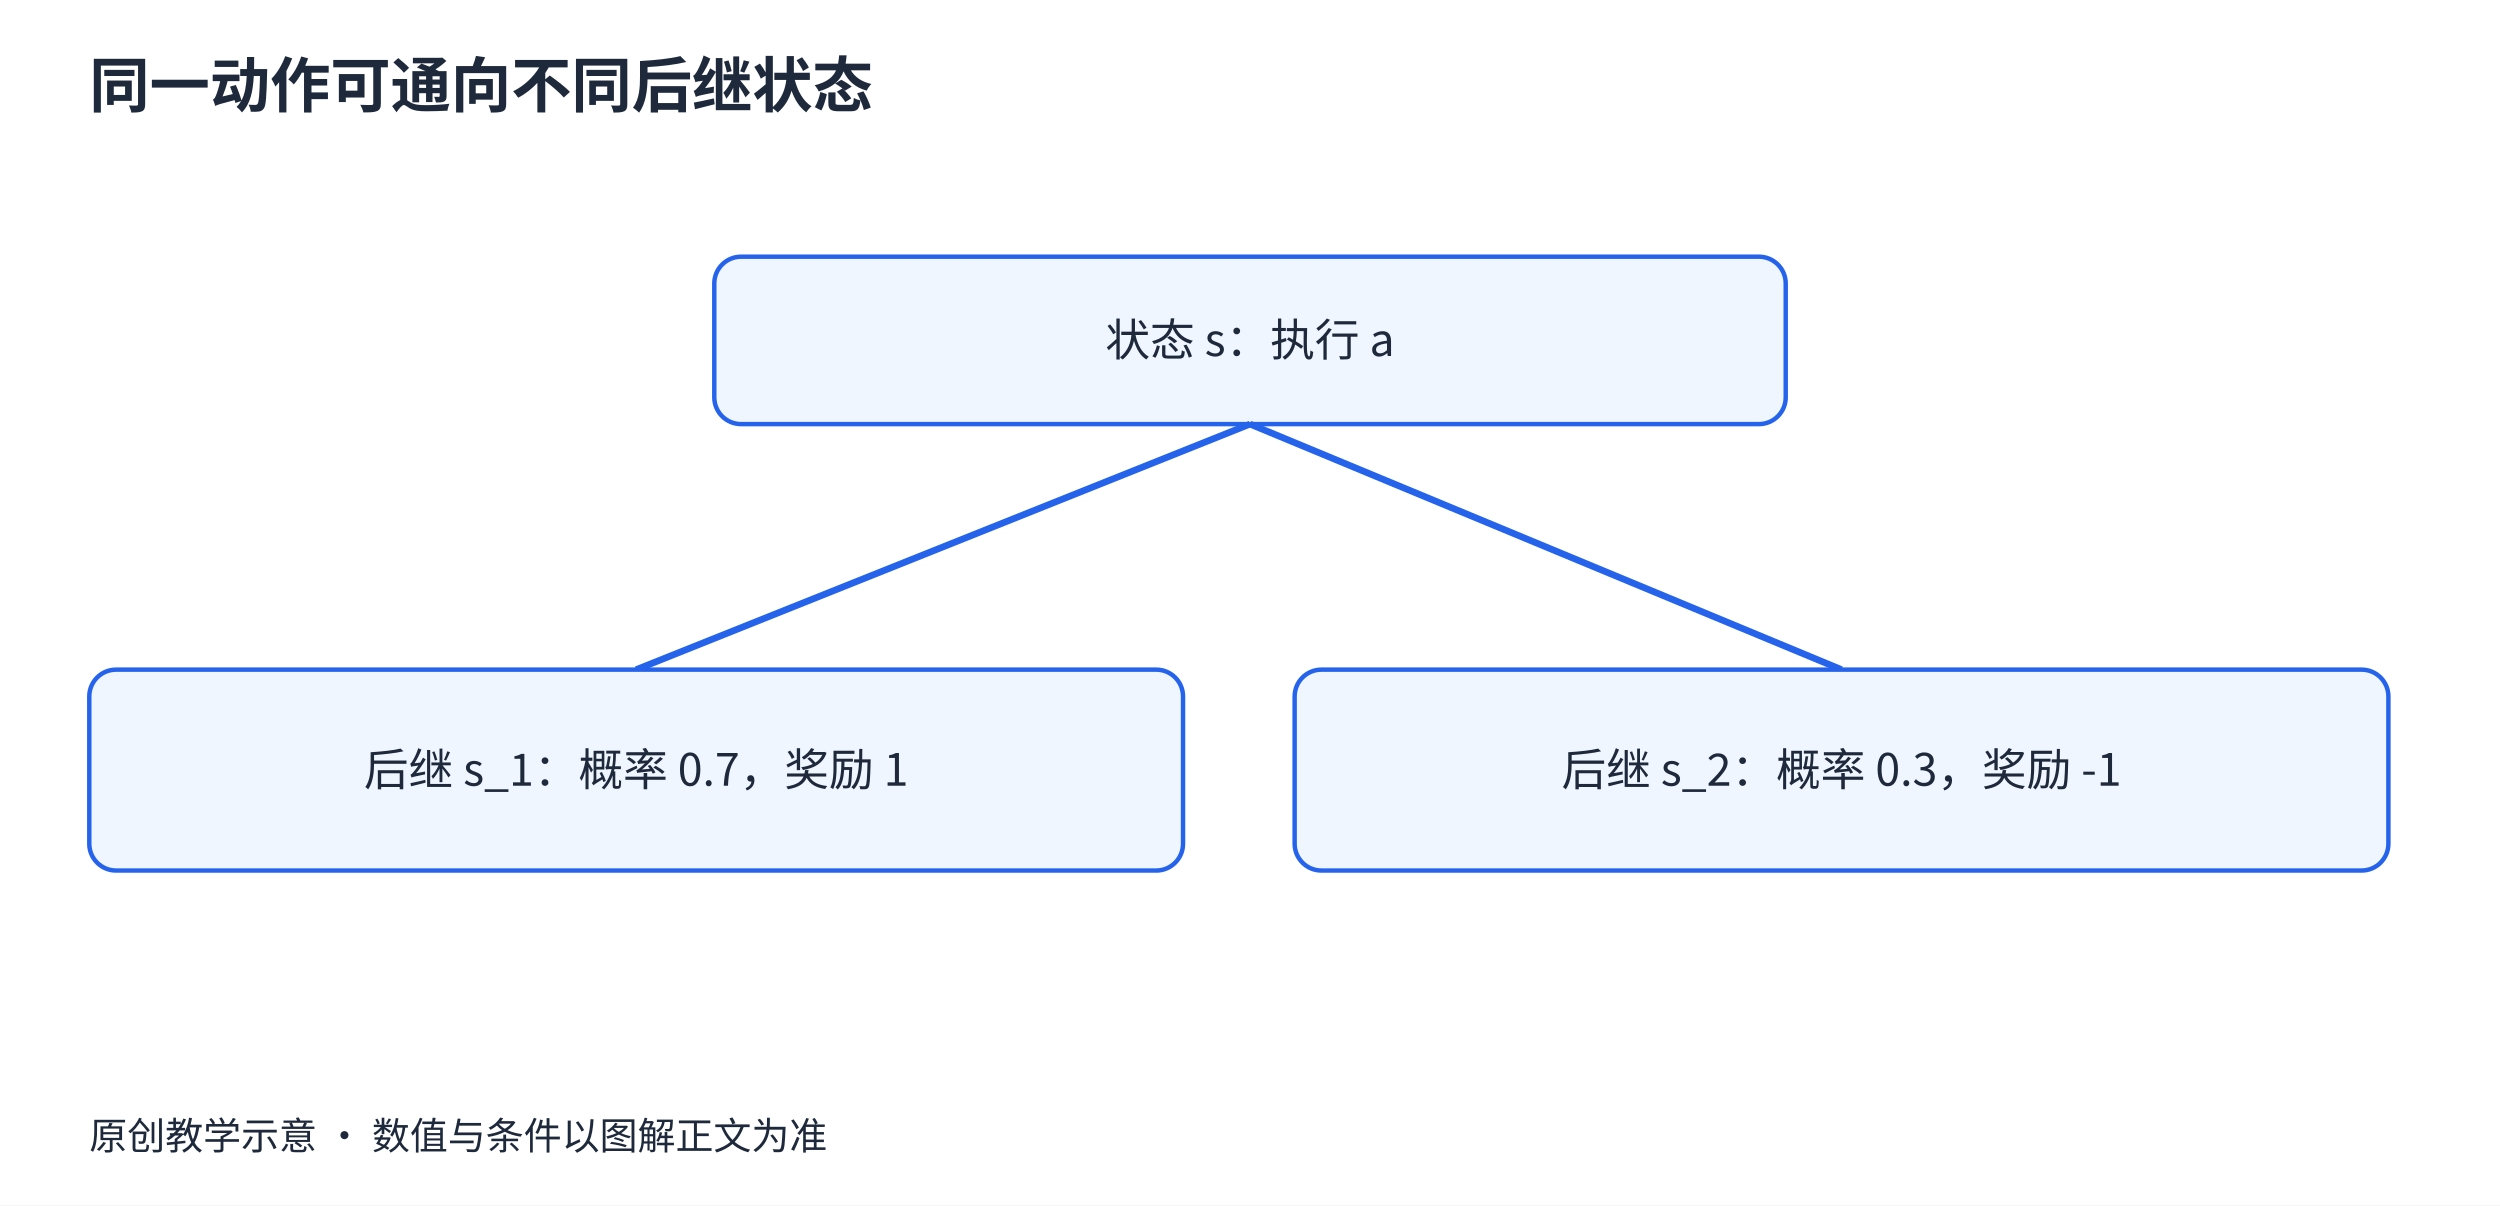
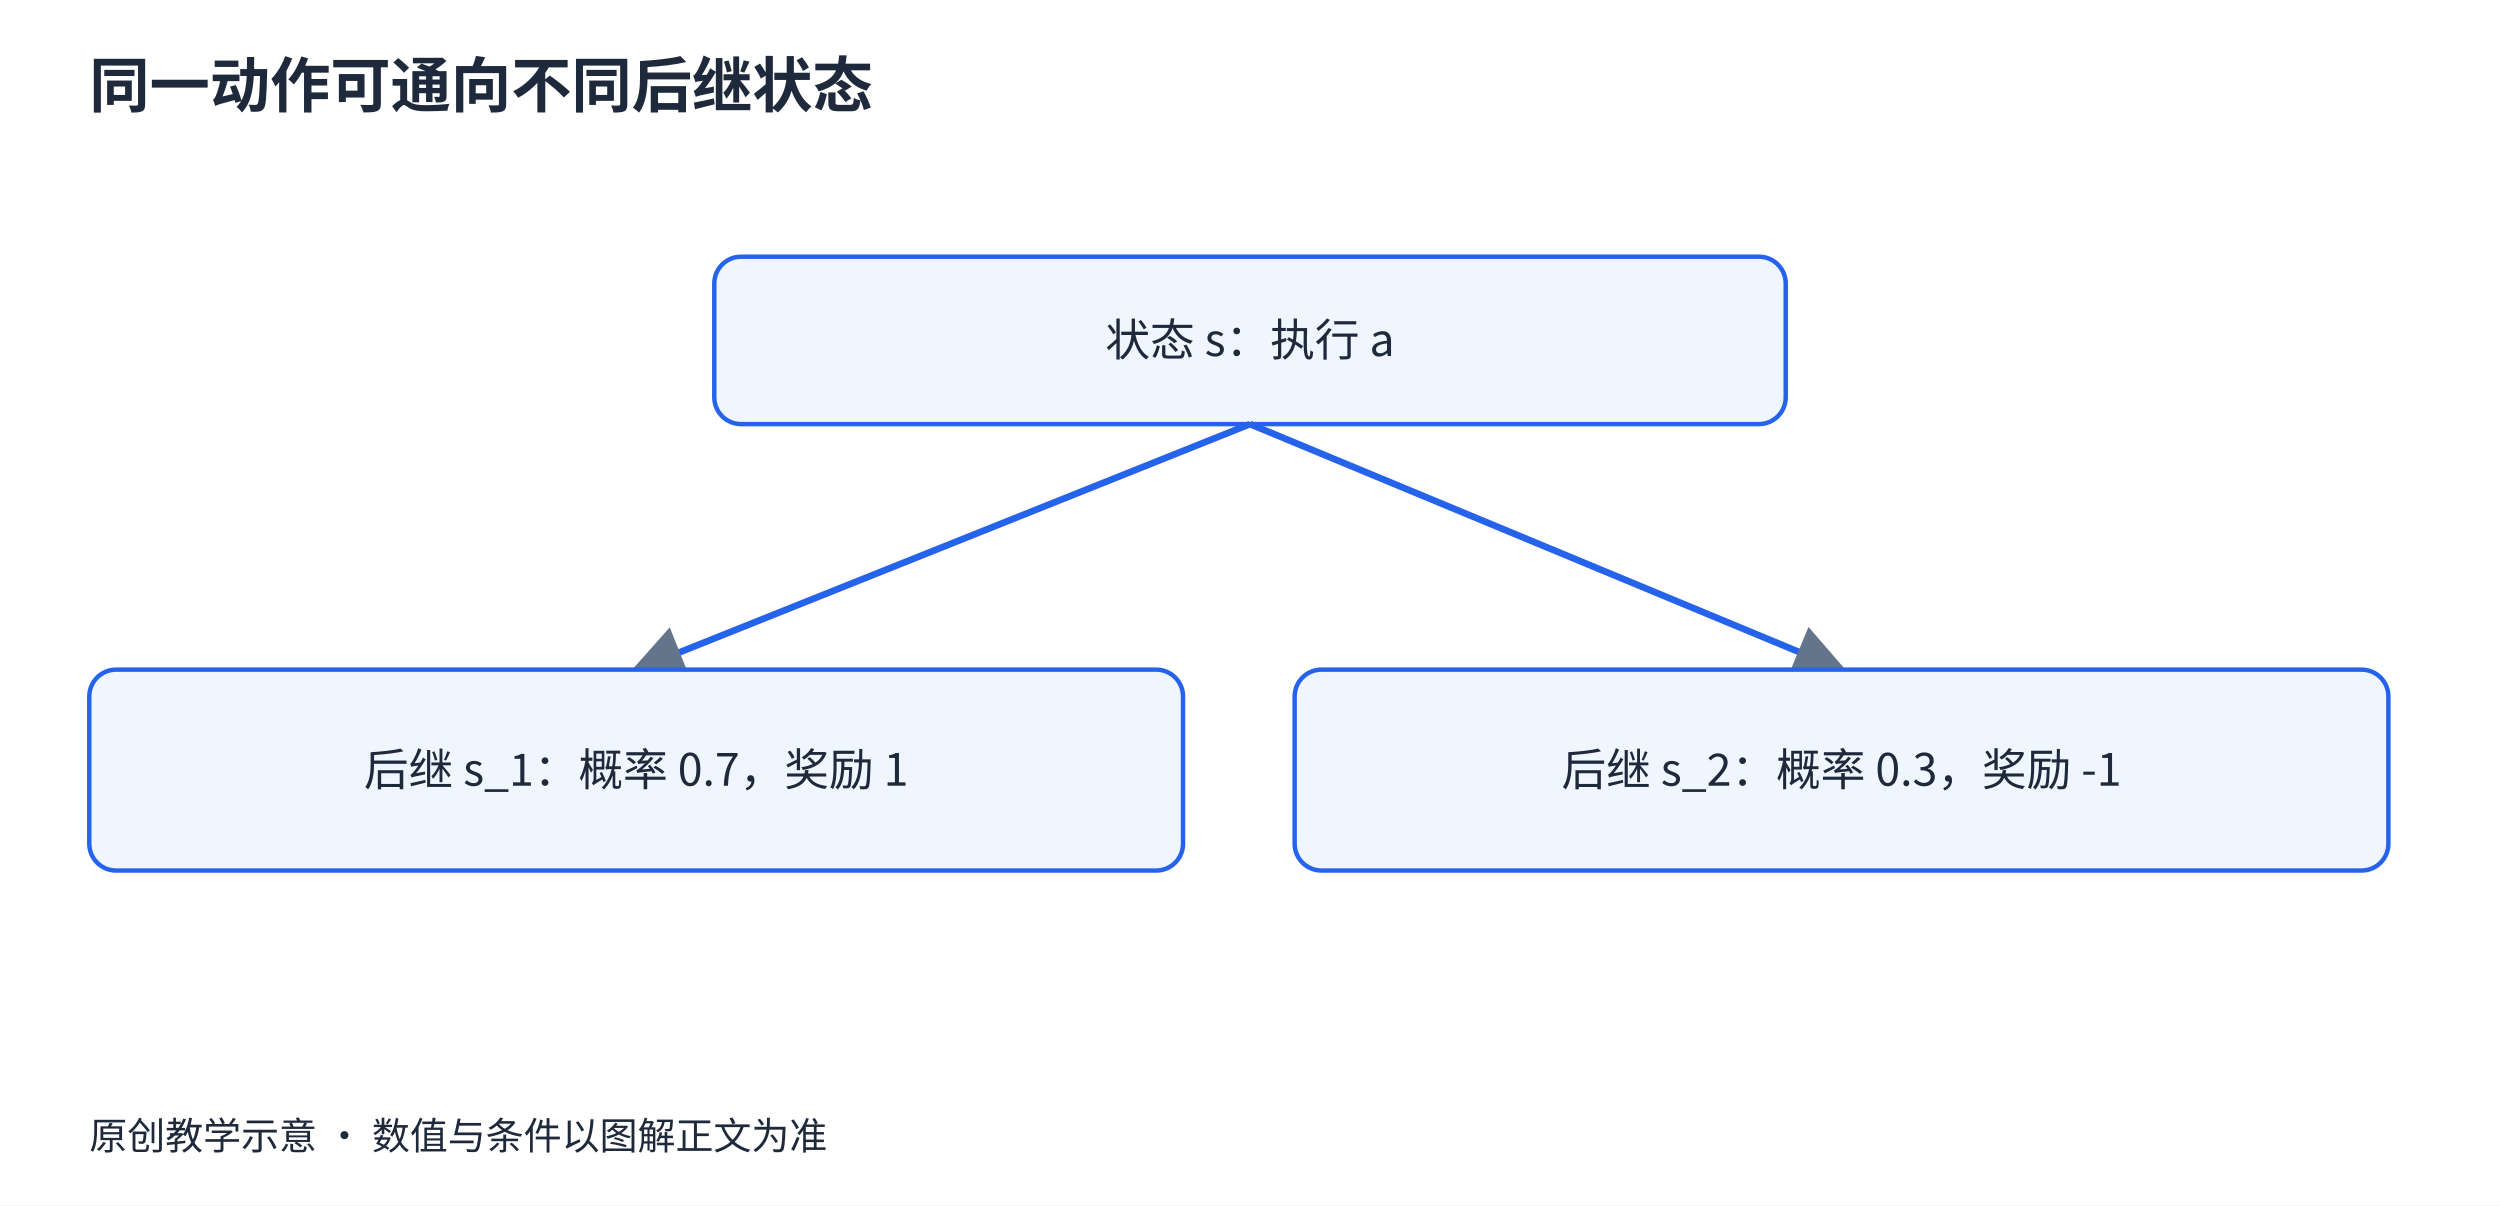
<svg xmlns="http://www.w3.org/2000/svg" width="1120" height="540" viewBox="0 0 1120 540" role="img">
  <rect width="1120" height="540" fill="white" />
  <style>text{font-family:Microsoft YaHei,Noto Sans CJK SC,sans-serif;fill:#1e293b;font-size:20px}.title{font-size:27px;font-weight:700}.small{font-size:17px}</style>
  <text x="40" y="48" class="title" text-anchor="start">同一动作可通向不同后继状态</text>
  <text x="40" y="515" class="small" text-anchor="start">原创教学示意 · 数值与条件以图解正文为准</text>
  <rect x="320" y="115" width="480" height="75" rx="12" fill="#eff6ff" stroke="#2563eb" stroke-width="2" />
  <text x="560.0" y="159.5" class="" text-anchor="middle">状态 s：执行 a</text>
-   <line x1="560" y1="190" x2="285" y2="300" stroke="#2563eb" stroke-width="3" stroke-dasharray="" />
+   <line x1="560" y1="190" x2="285" y2="300" stroke="#2563eb" stroke-width="3" stroke-dasharray="" marker-end="url(#direction)" />
  <rect x="40" y="300" width="490" height="90" rx="12" fill="#eff6ff" stroke="#2563eb" stroke-width="2" />
  <text x="285.0" y="352.0" class="" text-anchor="middle">后继 s_1：概率 0.7，奖励 1</text>
-   <line x1="560" y1="190" x2="825" y2="300" stroke="#2563eb" stroke-width="3" stroke-dasharray="" />
+   <line x1="560" y1="190" x2="825" y2="300" stroke="#2563eb" stroke-width="3" stroke-dasharray="" marker-end="url(#direction)" />
  <rect x="580" y="300" width="490" height="90" rx="12" fill="#eff6ff" stroke="#2563eb" stroke-width="2" />
  <text x="825.0" y="352.0" class="" text-anchor="middle">后继 s_2：概率 0.3，奖励 -1</text>
+   <defs>
+     <marker id="direction" markerWidth="8" markerHeight="8" refX="7" refY="4" orient="auto">
+       <path d="M0 0L8 4L0 8" fill="#64748b" />
+     </marker>
+   </defs>
</svg>
